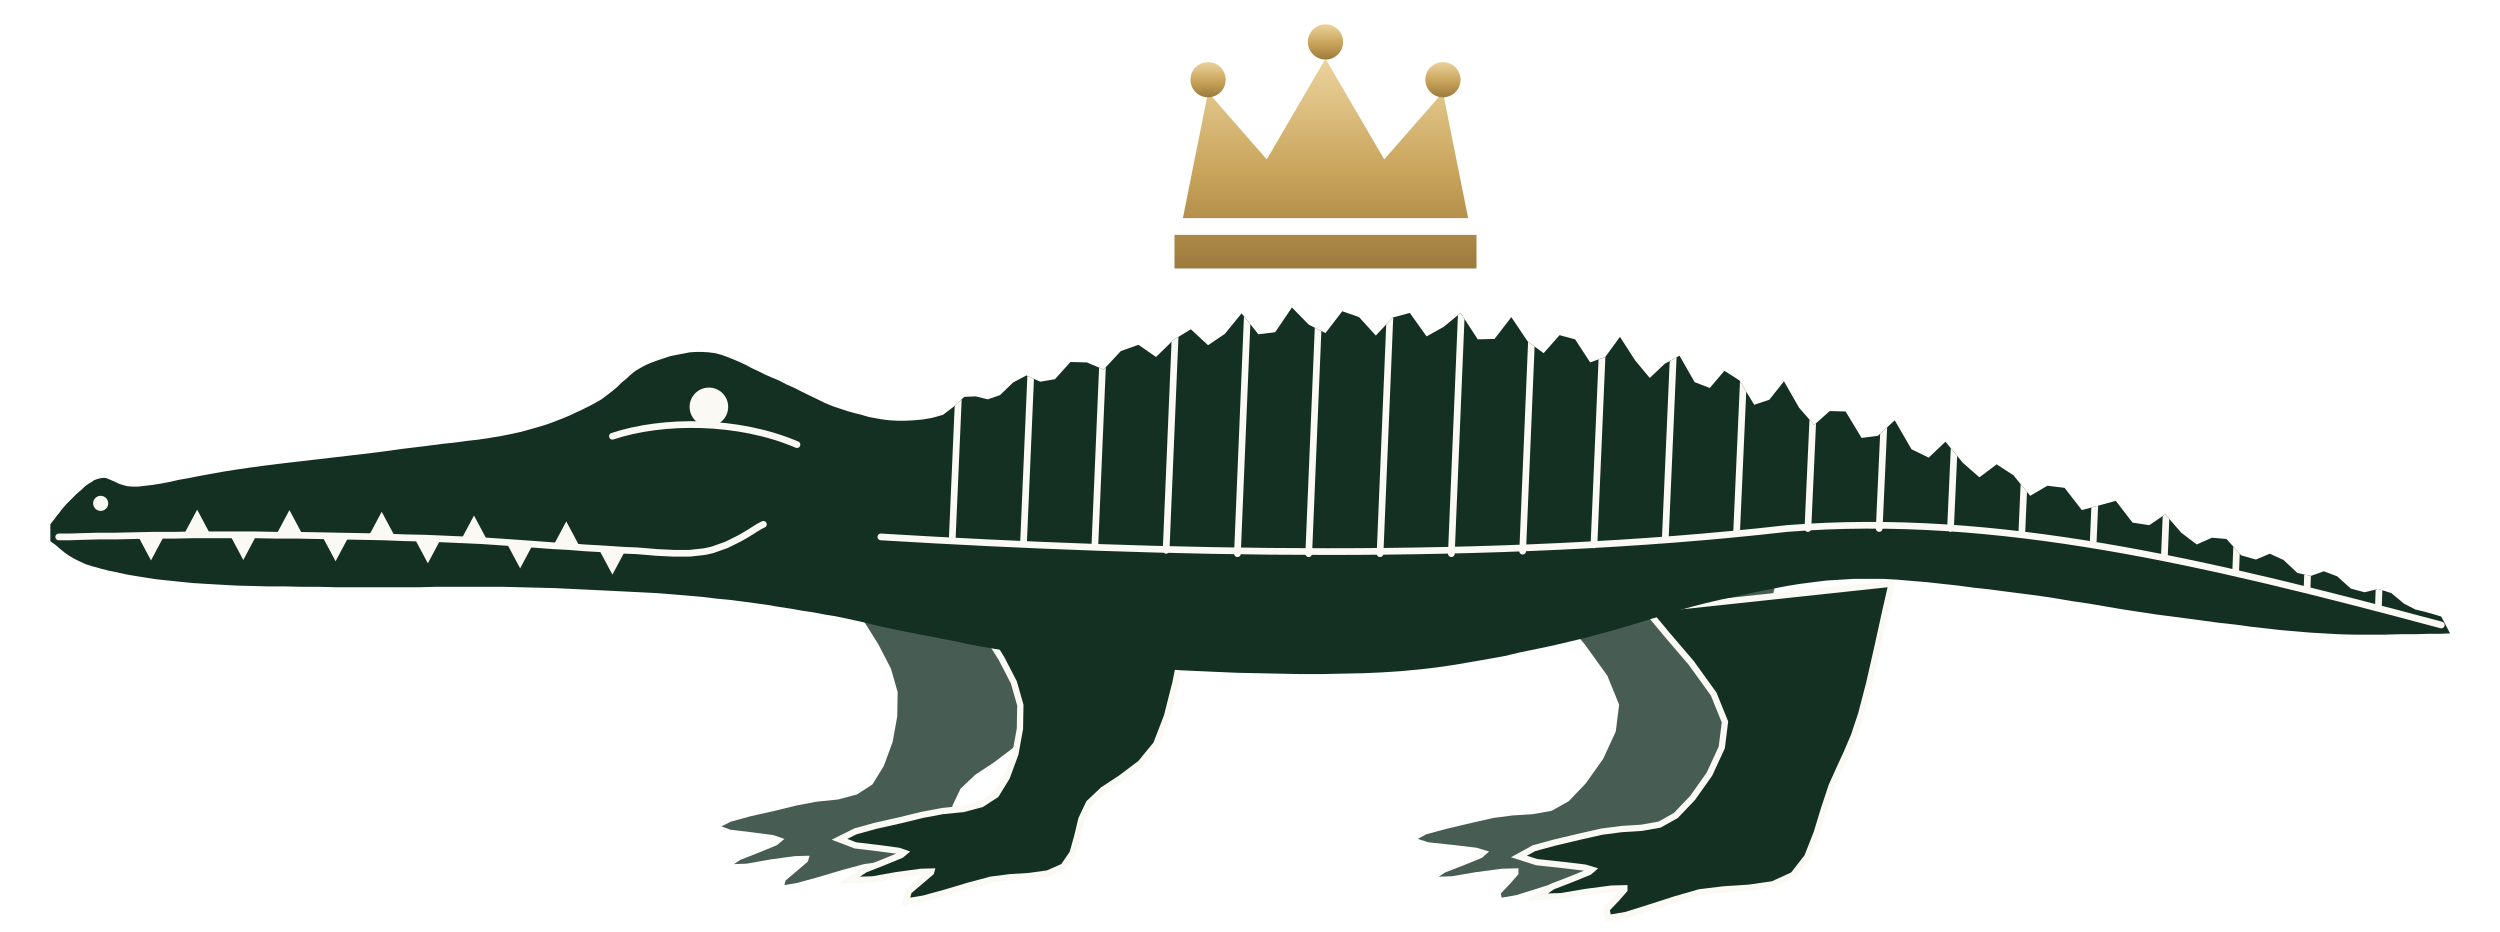
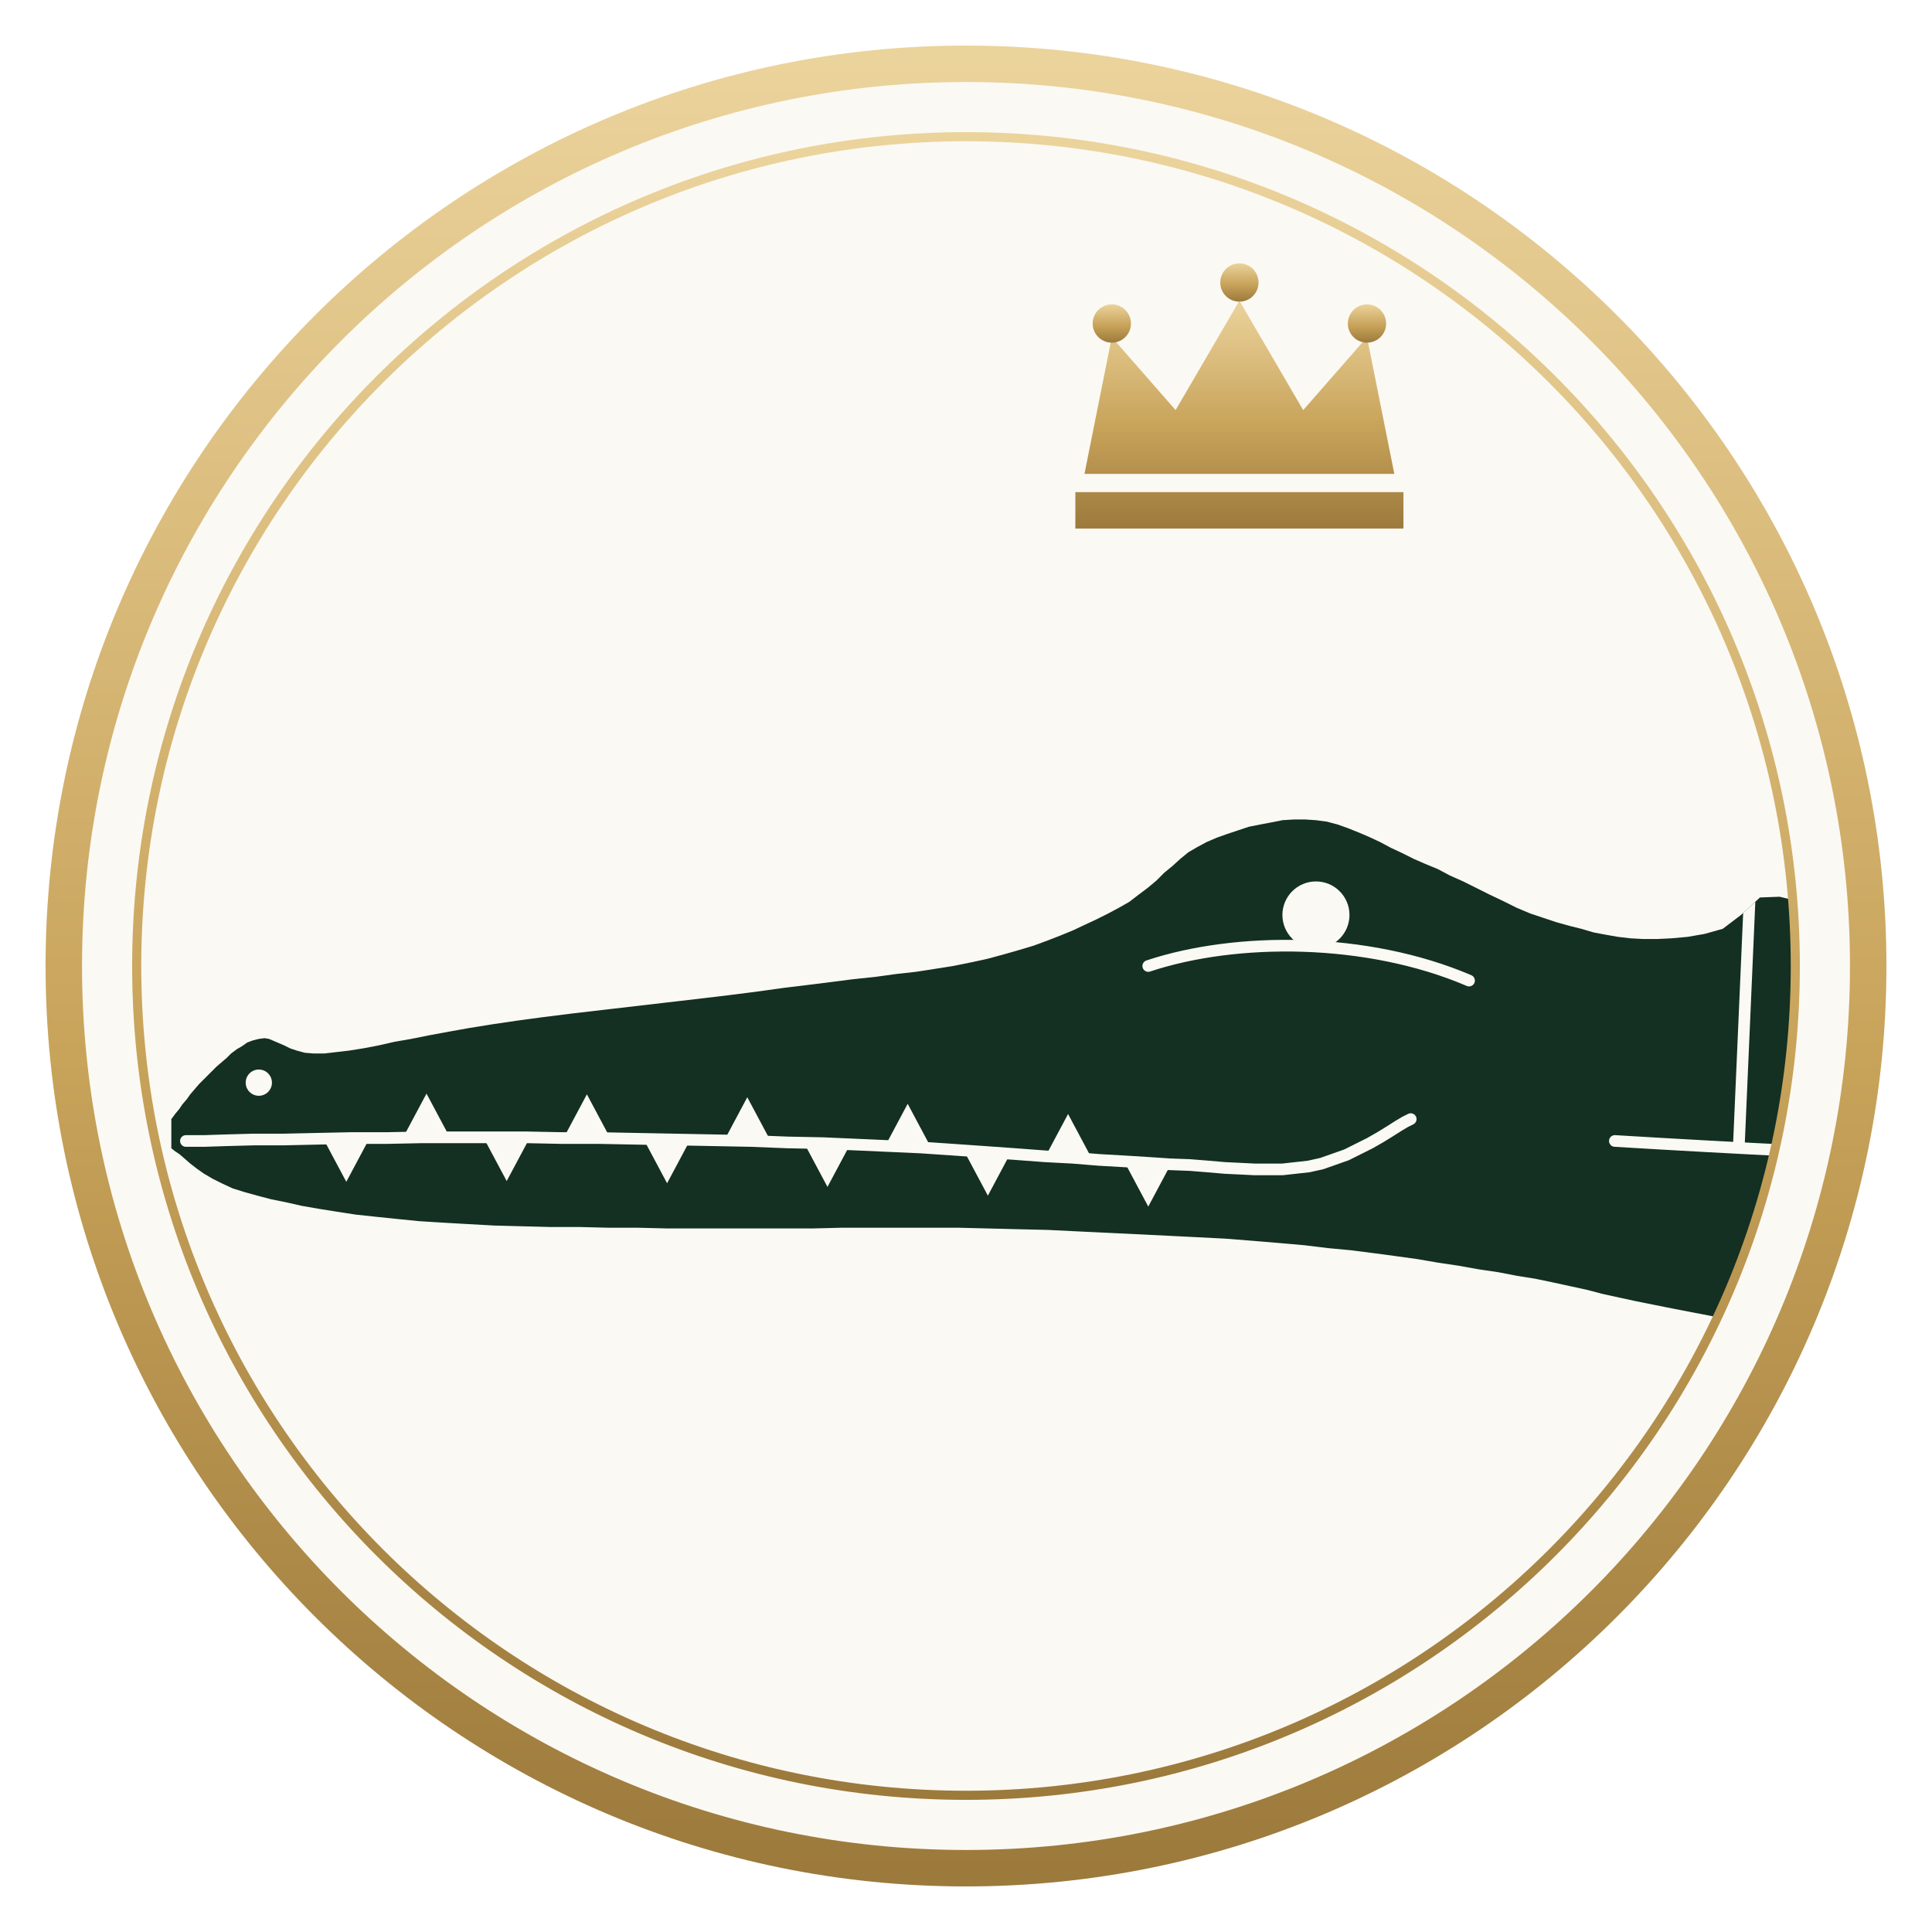
- <svg xmlns="http://www.w3.org/2000/svg" viewBox="4 0 596 222" role="img" aria-label="Cocodrilo coronado de Liliana Quiroga Store">
+ <svg xmlns="http://www.w3.org/2000/svg" viewBox="14 4 212 212" role="img" aria-label="Cocodrilo coronado de Liliana Quiroga Store">
  <defs>
    <linearGradient id="lq-brass" x1="0" y1="0" x2="0" y2="1">
      <stop offset="0" stop-color="#EBD39C" />
      <stop offset=".55" stop-color="#C8A35A" />
      <stop offset="1" stop-color="#9C7A3C" />
    </linearGradient>
    <clipPath id="lq-medal">
      <circle cx="120" cy="110" r="91" />
    </clipPath>
    <clipPath id="lq-body">
      <path d="M16.0 125.0 L16.3 124.6 L16.6 124.2 L17.1 123.6 L17.5 123.0 L18.1 122.3 L18.6 121.6 L19.2 120.9 L19.8 120.2 L20.4 119.6 L21.0 119.0 L21.6 118.4 L22.2 117.8 L22.9 117.2 L23.6 116.6 L24.2 116.0 L25.0 115.4 L25.7 115.0 L26.4 114.5 L27.2 114.2 L28.0 114.0 L28.8 113.9 L29.4 114.0 L30.1 114.3 L30.8 114.6 L31.5 114.9 L32.3 115.3 L33.2 115.6 L34.3 115.9 L35.5 116.0 L37.0 116.0 L38.7 115.8 L40.4 115.6 L42.3 115.3 L44.4 114.9 L46.6 114.4 L48.9 114.0 L51.4 113.5 L54.1 113.0 L56.9 112.5 L60.0 112.0 L63.4 111.5 L67.1 111.0 L71.1 110.5 L75.4 110.0 L79.7 109.5 L84.0 109.0 L88.3 108.5 L92.5 108.0 L96.4 107.5 L100.0 107.0 L103.3 106.6 L106.5 106.2 L109.6 105.8 L112.5 105.5 L115.4 105.1 L118.1 104.8 L120.7 104.4 L123.2 104.0 L125.7 103.5 L128.0 103.0 L130.2 102.4 L132.3 101.8 L134.3 101.2 L136.2 100.5 L138.0 99.8 L139.7 99.1 L141.4 98.3 L142.9 97.6 L144.5 96.8 L146.0 96.0 L147.4 95.2 L148.7 94.2 L149.9 93.3 L151.1 92.3 L152.2 91.2 L153.3 90.3 L154.4 89.3 L155.5 88.4 L156.7 87.7 L158.0 87.0 L159.4 86.4 L160.8 85.9 L162.3 85.4 L163.8 84.9 L165.3 84.6 L166.9 84.3 L168.4 84.0 L170.0 83.9 L171.5 83.9 L173.0 84.0 L174.5 84.2 L176.0 84.6 L177.4 85.1 L178.9 85.7 L180.3 86.3 L181.8 87.0 L183.3 87.8 L184.8 88.5 L186.4 89.3 L188.0 90.0 L189.7 90.7 L191.4 91.6 L193.2 92.4 L195.0 93.3 L196.8 94.2 L198.7 95.1 L200.5 96.0 L202.4 96.8 L204.2 97.4 L206.0 98.0 L207.8 98.5 L209.4 98.9 L211.1 99.4 L212.7 99.7 L214.4 100.0 L216.1 100.2 L217.9 100.3 L219.8 100.3 L221.8 100.2 L224.0 100.0 L226.3 99.6 L228.8 98.9 L231.3 97.0 L233.9 94.6 L236.6 94.5 L239.5 95.2 L242.4 94.2 L245.5 91.2 L248.7 89.5 L252.0 91.0 L255.5 90.4 L259.2 86.3 L263.1 86.4 L267.1 88.1 L271.2 83.7 L275.4 82.2 L279.6 85.1 L283.8 81.0 L287.9 78.5 L292.0 82.3 L296.0 79.6 L300.0 74.7 L304.0 79.7 L308.0 79.2 L312.0 73.3 L316.0 77.4 L320.0 79.4 L324.0 74.2 L328.0 75.6 L332.0 80.0 L336.0 75.7 L340.1 74.6 L344.1 80.2 L348.2 77.9 L352.2 74.6 L356.3 80.9 L360.3 80.8 L364.3 75.6 L368.2 81.4 L372.0 84.2 L375.8 79.9 L379.5 80.9 L383.1 86.4 L386.7 85.1 L390.2 80.3 L393.8 85.9 L397.3 90.1 L400.9 86.7 L404.4 84.8 L408.0 91.1 L411.6 92.5 L415.1 88.4 L418.7 90.7 L422.2 96.5 L425.8 95.3 L429.3 90.9 L432.9 97.2 L436.5 101.3 L440.2 98.0 L444.0 98.1 L447.8 104.4 L451.7 103.9 L455.7 100.2 L459.7 107.1 L463.8 109.1 L467.8 105.3 L471.9 110.3 L475.9 113.8 L480.0 110.7 L484.0 113.3 L488.0 118.2 L492.1 115.8 L496.2 116.3 L500.3 121.6 L504.4 120.5 L508.4 119.4 L512.4 124.6 L516.4 125.2 L520.2 122.6 L524.0 127.0 L527.7 129.8 L531.3 128.2 L534.8 128.5 L538.3 132.4 L541.8 133.4 L545.1 132.0 L548.4 133.5 L551.7 136.6 L554.9 137.3 L558.0 136.2 L561.2 137.4 L564.4 140.3 L567.7 141.2 L571.0 140.4 L574.1 141.4 L577.1 143.9 L579.8 145.3 L582.3 145.9 L584.4 146.5 L586.0 147.0 L588.1 151.0 L585.7 151.1 L582.9 151.1 L579.7 151.2 L576.2 151.2 L572.6 151.3 L568.9 151.3 L565.2 151.3 L561.5 151.2 L558.0 151.0 L554.6 150.8 L551.1 150.5 L547.6 150.2 L544.1 149.8 L540.5 149.4 L536.9 148.9 L533.2 148.5 L529.5 148.0 L525.8 147.5 L522.0 147.0 L518.1 146.5 L514.2 145.9 L510.2 145.3 L506.1 144.6 L502.0 143.9 L497.9 143.3 L493.8 142.6 L489.8 142.0 L485.9 141.5 L482.0 141.0 L478.2 140.5 L474.5 140.1 L470.8 139.6 L467.1 139.2 L463.5 138.8 L459.9 138.5 L456.4 138.2 L452.9 138.0 L449.4 138.0 L446.0 138.0 L442.7 138.2 L439.4 138.4 L436.2 138.8 L433.1 139.2 L430.0 139.7 L426.9 140.3 L423.8 140.9 L420.6 141.6 L417.3 142.3 L414.0 143.0 L410.6 143.8 L407.1 144.7 L403.6 145.7 L400.1 146.8 L396.5 147.9 L392.9 149.0 L389.2 150.1 L385.5 151.1 L381.8 152.1 L378.0 153.0 L374.2 153.9 L370.4 154.7 L366.5 155.5 L362.7 156.4 L358.8 157.1 L354.8 157.8 L350.7 158.5 L346.6 159.1 L342.3 159.6 L338.0 160.0 L333.5 160.3 L328.8 160.5 L323.9 160.6 L319.0 160.7 L314.0 160.7 L309.0 160.6 L304.1 160.5 L299.2 160.4 L294.5 160.2 L290.0 160.0 L285.6 159.8 L281.3 159.5 L277.0 159.1 L272.8 158.7 L268.8 158.3 L264.8 157.9 L260.9 157.4 L257.1 156.9 L253.5 156.5 L250.0 156.0 L246.7 155.5 L243.6 155.1 L240.6 154.6 L237.7 154.1 L235.0 153.6 L232.3 153.0 L229.7 152.5 L227.2 152.0 L224.6 151.5 L222.0 151.0 L219.5 150.5 L217.0 150.0 L214.7 149.5 L212.4 149.0 L210.1 148.4 L207.8 147.9 L205.5 147.4 L203.1 146.9 L200.6 146.5 L198.0 146.0 L195.3 145.6 L192.5 145.1 L189.8 144.7 L186.9 144.2 L184.0 143.8 L181.0 143.4 L177.9 143.0 L174.7 142.7 L171.4 142.3 L168.0 142.0 L164.4 141.7 L160.6 141.4 L156.7 141.2 L152.7 141.0 L148.6 140.8 L144.5 140.6 L140.3 140.4 L136.2 140.2 L132.0 140.1 L128.0 140.0 L124.0 139.9 L120.0 139.9 L115.9 139.9 L111.9 139.9 L107.9 139.9 L103.9 140.0 L99.9 140.0 L95.9 140.0 L91.9 140.0 L88.0 140.0 L84.1 140.0 L80.0 139.9 L76.0 139.9 L72.0 139.8 L68.0 139.8 L64.1 139.7 L60.3 139.6 L56.7 139.4 L53.2 139.2 L50.0 139.0 L47.0 138.7 L44.1 138.4 L41.3 138.1 L38.7 137.7 L36.2 137.3 L33.9 136.9 L31.7 136.4 L29.7 136.0 L27.8 135.5 L26.0 135.0 L24.4 134.5 L22.9 133.8 L21.7 133.2 L20.5 132.5 L19.5 131.8 L18.6 131.1 L17.8 130.4 L17.1 129.8 L16.5 129.4 L16.0 129.0 Z" />
    </clipPath>
  </defs>
-   <g class="croc">
-     <g fill="#133022" opacity=".78">
-       <path class="leg-h" d="M208.0 145.0 L210.2 148.5 L213.4 153.6 L216.4 159.4 L218.0 165.0 L217.9 170.8 L216.8 176.9 L214.7 182.6 L212.0 187.0 L208.3 189.4 L203.8 190.6 L198.8 191.1 L194.0 192.0 L188.7 193.3 L182.9 194.6 L178.2 195.9 L176.0 197.0 L178.1 197.8 L183.1 198.4 L188.4 199.1 L191.0 200.0 L189.2 201.5 L184.8 203.3 L180.5 205.0 L179.0 206.0 L182.0 205.9 L187.6 204.9 L193.5 204.1 L197.0 204.0 L196.6 205.4 L193.9 207.7 L191.3 209.9 L191.0 211.0 L194.0 210.5 L199.1 209.1 L204.8 207.4 L210.0 206.0 L214.6 205.4 L219.3 205.1 L223.6 204.5 L227.0 203.0 L229.0 200.1 L230.1 196.2 L231.1 192.0 L233.0 188.0 L236.5 184.7 L240.9 181.8 L245.4 178.4 L249.0 174.0 L251.5 167.5 L253.5 159.6 L255.0 152.2 L256.0 147.0 Z" />
-       <path class="leg-f" d="M372.0 142.0 L375.9 146.7 L381.8 153.6 L387.2 161.1 L390.0 168.0 L389.2 174.4 L386.2 180.9 L382.1 186.7 L378.0 191.0 L373.9 193.3 L369.4 194.1 L364.6 194.4 L360.0 195.0 L354.7 196.2 L348.8 197.6 L344.0 198.9 L342.0 200.0 L344.5 200.8 L350.1 201.4 L356.0 202.1 L359.0 203.0 L357.3 204.5 L352.9 206.3 L348.5 208.0 L347.0 209.0 L350.1 208.9 L356.0 207.9 L362.1 207.1 L366.0 207.0 L366.0 208.4 L363.9 210.8 L361.8 213.0 L362.0 214.0 L365.5 213.4 L370.9 211.7 L377.1 209.7 L383.0 208.0 L388.7 207.3 L394.8 206.9 L400.4 206.1 L405.0 204.0 L408.2 199.9 L410.4 194.3 L412.2 188.4 L414.0 183.0 L415.9 178.8 L417.6 175.1 L419.3 171.1 L421.0 166.0 L422.9 158.7 L424.9 149.9 L426.7 141.7 L428.0 136.0 Z" />
-     </g>
-     <g fill="#133022" stroke="#FBF9F3" stroke-width="3" paint-order="stroke">
-       <path class="leg-f" d="M238.0 148.0 L240.2 151.5 L243.4 156.6 L246.4 162.4 L248.0 168.0 L247.9 173.8 L246.8 179.9 L244.7 185.6 L242.0 190.0 L238.3 192.4 L233.8 193.6 L228.8 194.1 L224.0 195.0 L218.7 196.3 L212.9 197.6 L208.2 198.9 L206.0 200.0 L208.1 200.8 L213.1 201.4 L218.4 202.1 L221.0 203.0 L219.2 204.5 L214.8 206.3 L210.5 208.0 L209.0 209.0 L212.0 208.9 L217.6 207.9 L223.5 207.1 L227.0 207.0 L226.6 208.4 L223.9 210.7 L221.3 212.9 L221.0 214.0 L224.0 213.5 L229.1 212.1 L234.8 210.4 L240.0 209.0 L244.6 208.4 L249.3 208.1 L253.6 207.5 L257.0 206.0 L259.0 203.1 L260.1 199.2 L261.1 195.0 L263.0 191.0 L266.5 187.7 L270.9 184.8 L275.4 181.4 L279.0 177.0 L281.5 170.5 L283.5 162.6 L285.0 155.2 L286.0 150.0 Z" />
-       <path class="leg-h" d="M398.0 146.0 L401.9 150.7 L407.8 157.6 L413.2 165.1 L416.0 172.0 L415.2 178.4 L412.2 184.9 L408.1 190.7 L404.0 195.0 L399.9 197.3 L395.4 198.1 L390.6 198.4 L386.0 199.0 L380.7 200.2 L374.8 201.6 L370.0 202.9 L368.0 204.0 L370.5 204.8 L376.1 205.4 L382.0 206.1 L385.0 207.0 L383.3 208.5 L378.9 210.3 L374.5 212.0 L373.0 213.0 L376.1 212.9 L382.0 211.9 L388.1 211.1 L392.0 211.0 L392.0 212.4 L389.9 214.8 L387.8 217.0 L388.0 218.0 L391.5 217.4 L396.9 215.7 L403.1 213.7 L409.0 212.0 L414.7 211.3 L420.8 210.9 L426.4 210.1 L431.0 208.0 L434.2 203.9 L436.4 198.3 L438.2 192.4 L440.0 187.0 L441.9 182.8 L443.6 179.1 L445.3 175.1 L447.0 170.0 L448.9 162.7 L450.9 153.9 L452.7 145.7 L454.0 140.0 Z" />
-     </g>
-     <path fill="#133022" d="M16.0 125.0 L16.3 124.6 L16.6 124.2 L17.1 123.6 L17.5 123.0 L18.1 122.3 L18.6 121.6 L19.2 120.9 L19.8 120.2 L20.4 119.6 L21.0 119.0 L21.6 118.4 L22.2 117.8 L22.9 117.2 L23.6 116.6 L24.2 116.0 L25.0 115.4 L25.7 115.0 L26.4 114.5 L27.2 114.2 L28.0 114.0 L28.8 113.9 L29.4 114.0 L30.1 114.3 L30.8 114.6 L31.5 114.9 L32.3 115.3 L33.2 115.6 L34.3 115.9 L35.5 116.0 L37.0 116.0 L38.7 115.8 L40.4 115.6 L42.3 115.3 L44.4 114.9 L46.6 114.4 L48.9 114.0 L51.4 113.5 L54.1 113.0 L56.9 112.5 L60.0 112.0 L63.4 111.5 L67.1 111.0 L71.1 110.5 L75.4 110.0 L79.7 109.5 L84.0 109.0 L88.3 108.5 L92.5 108.0 L96.4 107.5 L100.0 107.0 L103.3 106.6 L106.5 106.2 L109.6 105.8 L112.5 105.5 L115.4 105.1 L118.1 104.8 L120.7 104.4 L123.2 104.0 L125.7 103.5 L128.0 103.0 L130.2 102.4 L132.3 101.8 L134.3 101.2 L136.2 100.5 L138.0 99.8 L139.7 99.1 L141.4 98.3 L142.9 97.6 L144.5 96.8 L146.0 96.0 L147.4 95.2 L148.7 94.2 L149.9 93.3 L151.1 92.3 L152.2 91.2 L153.3 90.3 L154.4 89.3 L155.5 88.4 L156.7 87.7 L158.0 87.0 L159.4 86.4 L160.8 85.9 L162.3 85.4 L163.8 84.9 L165.3 84.6 L166.9 84.3 L168.4 84.0 L170.0 83.9 L171.5 83.9 L173.0 84.0 L174.5 84.2 L176.0 84.6 L177.4 85.1 L178.9 85.7 L180.3 86.3 L181.8 87.0 L183.3 87.8 L184.8 88.5 L186.4 89.3 L188.0 90.0 L189.7 90.7 L191.4 91.6 L193.2 92.4 L195.0 93.3 L196.8 94.2 L198.7 95.1 L200.5 96.0 L202.4 96.8 L204.2 97.4 L206.0 98.0 L207.8 98.5 L209.4 98.9 L211.1 99.4 L212.7 99.7 L214.4 100.0 L216.1 100.2 L217.9 100.3 L219.8 100.3 L221.8 100.2 L224.0 100.0 L226.3 99.6 L228.8 98.9 L231.3 97.0 L233.9 94.6 L236.6 94.5 L239.5 95.2 L242.4 94.2 L245.5 91.2 L248.7 89.5 L252.0 91.0 L255.5 90.4 L259.2 86.3 L263.1 86.4 L267.1 88.1 L271.2 83.7 L275.4 82.2 L279.6 85.1 L283.8 81.0 L287.9 78.5 L292.0 82.3 L296.0 79.6 L300.0 74.7 L304.0 79.7 L308.0 79.2 L312.0 73.3 L316.0 77.4 L320.0 79.4 L324.0 74.2 L328.0 75.6 L332.0 80.0 L336.0 75.7 L340.1 74.6 L344.1 80.2 L348.2 77.9 L352.2 74.6 L356.3 80.9 L360.3 80.8 L364.3 75.6 L368.2 81.4 L372.0 84.2 L375.8 79.9 L379.5 80.9 L383.1 86.4 L386.7 85.1 L390.2 80.3 L393.8 85.9 L397.3 90.1 L400.9 86.7 L404.4 84.8 L408.0 91.1 L411.6 92.5 L415.1 88.4 L418.7 90.7 L422.2 96.5 L425.8 95.3 L429.3 90.9 L432.9 97.2 L436.5 101.3 L440.2 98.0 L444.0 98.1 L447.8 104.4 L451.7 103.9 L455.7 100.2 L459.7 107.1 L463.8 109.1 L467.8 105.3 L471.9 110.3 L475.9 113.8 L480.0 110.7 L484.0 113.3 L488.0 118.2 L492.1 115.8 L496.2 116.3 L500.3 121.6 L504.4 120.5 L508.4 119.4 L512.4 124.6 L516.4 125.2 L520.2 122.6 L524.0 127.0 L527.7 129.8 L531.3 128.2 L534.8 128.5 L538.3 132.4 L541.8 133.4 L545.1 132.0 L548.4 133.5 L551.7 136.6 L554.9 137.3 L558.0 136.2 L561.2 137.4 L564.4 140.3 L567.7 141.2 L571.0 140.4 L574.1 141.4 L577.1 143.9 L579.8 145.3 L582.3 145.9 L584.4 146.5 L586.0 147.0 L588.1 151.0 L585.7 151.1 L582.9 151.1 L579.7 151.2 L576.2 151.2 L572.6 151.3 L568.9 151.3 L565.2 151.3 L561.5 151.2 L558.0 151.0 L554.6 150.8 L551.1 150.5 L547.6 150.2 L544.1 149.8 L540.5 149.4 L536.9 148.9 L533.2 148.5 L529.5 148.0 L525.8 147.5 L522.0 147.0 L518.1 146.5 L514.2 145.9 L510.2 145.3 L506.1 144.6 L502.0 143.9 L497.9 143.3 L493.8 142.6 L489.8 142.0 L485.9 141.5 L482.0 141.0 L478.2 140.5 L474.5 140.1 L470.8 139.6 L467.1 139.2 L463.5 138.8 L459.9 138.5 L456.4 138.2 L452.9 138.0 L449.4 138.0 L446.0 138.0 L442.7 138.2 L439.4 138.4 L436.2 138.8 L433.1 139.2 L430.0 139.7 L426.9 140.3 L423.8 140.9 L420.6 141.6 L417.3 142.3 L414.0 143.0 L410.6 143.8 L407.1 144.7 L403.6 145.7 L400.1 146.8 L396.5 147.9 L392.9 149.0 L389.2 150.1 L385.5 151.1 L381.8 152.1 L378.0 153.0 L374.2 153.9 L370.4 154.7 L366.5 155.5 L362.7 156.4 L358.8 157.1 L354.8 157.8 L350.7 158.5 L346.6 159.1 L342.3 159.6 L338.0 160.0 L333.5 160.3 L328.8 160.5 L323.9 160.6 L319.0 160.7 L314.0 160.7 L309.0 160.6 L304.1 160.5 L299.2 160.4 L294.5 160.2 L290.0 160.0 L285.6 159.8 L281.3 159.5 L277.0 159.1 L272.8 158.7 L268.8 158.3 L264.8 157.9 L260.9 157.4 L257.1 156.9 L253.5 156.5 L250.0 156.0 L246.7 155.5 L243.6 155.1 L240.6 154.6 L237.7 154.1 L235.0 153.6 L232.3 153.0 L229.7 152.5 L227.2 152.0 L224.6 151.5 L222.0 151.0 L219.5 150.5 L217.0 150.0 L214.7 149.5 L212.4 149.0 L210.1 148.4 L207.8 147.9 L205.5 147.4 L203.1 146.9 L200.6 146.5 L198.0 146.0 L195.3 145.6 L192.5 145.1 L189.8 144.7 L186.9 144.2 L184.0 143.8 L181.0 143.4 L177.9 143.0 L174.7 142.7 L171.4 142.3 L168.0 142.0 L164.4 141.7 L160.6 141.4 L156.7 141.2 L152.7 141.0 L148.6 140.8 L144.5 140.6 L140.3 140.4 L136.2 140.2 L132.0 140.1 L128.0 140.0 L124.0 139.9 L120.0 139.9 L115.9 139.9 L111.9 139.9 L107.9 139.9 L103.9 140.0 L99.9 140.0 L95.9 140.0 L91.9 140.0 L88.0 140.0 L84.1 140.0 L80.0 139.9 L76.0 139.9 L72.0 139.8 L68.0 139.8 L64.1 139.7 L60.3 139.6 L56.7 139.4 L53.2 139.2 L50.0 139.0 L47.0 138.7 L44.1 138.4 L41.3 138.1 L38.7 137.7 L36.2 137.3 L33.9 136.9 L31.7 136.4 L29.7 136.0 L27.8 135.5 L26.0 135.0 L24.4 134.5 L22.9 133.8 L21.7 133.2 L20.5 132.5 L19.5 131.8 L18.6 131.1 L17.8 130.4 L17.1 129.8 L16.5 129.4 L16.0 129.0 Z" />
-     <g fill="none" stroke="#FBF9F3" stroke-width="1.6" stroke-linecap="round" clip-path="url(#lq-body)">
-       <path d="M18.0 128.0 L20.5 128.0 L23.6 127.9 L27.3 127.8 L31.4 127.8 L35.9 127.7 L40.6 127.6 L45.5 127.6 L50.4 127.5 L55.3 127.5 L60.0 127.5 L64.7 127.5 L69.6 127.6 L74.7 127.6 L79.9 127.7 L85.1 127.8 L90.3 127.9 L95.5 128.0 L100.5 128.2 L105.4 128.3 L110.0 128.5 L114.5 128.7 L118.9 128.9 L123.3 129.2 L127.6 129.5 L131.8 129.8 L135.8 130.1 L139.6 130.3 L143.3 130.6 L146.8 130.8 L150.0 131.0 L153.0 131.2 L155.7 131.3 L158.2 131.5 L160.5 131.7 L162.6 131.8 L164.6 131.9 L166.6 131.9 L168.4 131.9 L170.2 131.7 L172.0 131.5 L173.8 131.1 L175.5 130.5 L177.2 129.9 L178.8 129.1 L180.4 128.3 L181.8 127.5 L183.1 126.7 L184.2 126.0 L185.2 125.4 L186.0 125.0 M234 60 L231 128.8 M251 60 L248 129.6 M268 60 L265 130.4 M285 60 L282 131.2 M302 60 L299 132.0 M319 60 L316 132.0 M336 60 L333 132.0 M353 60 L350 132.0 M370 60 L367 131.4 M387 60 L384 129.9 M404 60 L401 128.5 M421 60 L418 127.0 M438 60 L435 126.0 M455 60 L452 126.0 M472 60 L469 126.0 M489 60 L486 127.0 M506 60 L503 129.7 M523 60 L520 132.4 M540 60 L537 135.9 M557 60 L554 140.4 M574 60 L571 145.0 M214 128 C280 132 360 134 430 126 C480 122 530 134 586 149 M150 104 C162 100 180 100 194 106" />
-     </g>
-     <g fill="#FBF9F3">
-       <path d="M36.8 127.6 L40.0 133.6 L43.2 127.6 Z M58.8 127.5 L62.0 133.5 L65.2 127.5 Z M80.8 127.8 L84.0 133.8 L87.2 127.8 Z M102.8 128.3 L106.0 134.3 L109.2 128.3 Z M124.8 129.5 L128.0 135.5 L131.2 129.5 Z M146.8 131.0 L150.0 137.0 L153.2 131.0 Z M47.8 127.5 L51.0 121.5 L54.2 127.5 Z M69.8 127.6 L73.0 121.6 L76.2 127.6 Z M91.8 128.0 L95.0 122.0 L98.2 128.0 Z M113.8 128.9 L117.0 122.9 L120.2 128.9 Z M135.8 130.3 L139.0 124.3 L142.2 130.3 Z" />
-       <circle cx="173" cy="97" r="4.6" />
-       <circle cx="28" cy="120" r="1.8" />
+   <circle cx="120" cy="110" r="100" fill="#FBF9F3" />
+   <g clip-path="url(#lq-medal)">
+     <g transform="translate(116 118) scale(.8) translate(-120 -114)">
+       <g class="croc">
+         <g fill="#133022" opacity=".78" />
+         <g fill="#133022" stroke="#FBF9F3" stroke-width="3" paint-order="stroke" />
+         <path fill="#133022" d="M16.0 125.0 L16.3 124.6 L16.6 124.2 L17.1 123.6 L17.5 123.0 L18.1 122.3 L18.6 121.6 L19.2 120.9 L19.8 120.2 L20.4 119.6 L21.0 119.0 L21.6 118.4 L22.2 117.8 L22.9 117.2 L23.6 116.6 L24.2 116.0 L25.0 115.4 L25.7 115.0 L26.4 114.5 L27.2 114.2 L28.0 114.0 L28.8 113.9 L29.4 114.0 L30.1 114.3 L30.8 114.6 L31.5 114.9 L32.3 115.3 L33.2 115.6 L34.3 115.9 L35.5 116.0 L37.0 116.0 L38.7 115.8 L40.4 115.6 L42.3 115.3 L44.4 114.9 L46.6 114.4 L48.9 114.0 L51.4 113.5 L54.1 113.0 L56.9 112.5 L60.0 112.0 L63.4 111.5 L67.1 111.0 L71.1 110.5 L75.4 110.0 L79.7 109.5 L84.0 109.0 L88.3 108.5 L92.5 108.0 L96.4 107.5 L100.0 107.0 L103.3 106.6 L106.5 106.2 L109.6 105.8 L112.5 105.5 L115.4 105.1 L118.1 104.8 L120.7 104.4 L123.2 104.0 L125.7 103.5 L128.0 103.0 L130.2 102.4 L132.3 101.8 L134.3 101.2 L136.2 100.5 L138.0 99.8 L139.7 99.1 L141.4 98.3 L142.9 97.6 L144.5 96.8 L146.0 96.0 L147.4 95.2 L148.7 94.2 L149.9 93.3 L151.1 92.3 L152.2 91.2 L153.3 90.3 L154.4 89.3 L155.5 88.4 L156.7 87.7 L158.0 87.0 L159.4 86.4 L160.8 85.9 L162.3 85.4 L163.8 84.9 L165.3 84.6 L166.9 84.3 L168.4 84.0 L170.0 83.9 L171.5 83.9 L173.0 84.0 L174.5 84.2 L176.0 84.6 L177.4 85.1 L178.9 85.7 L180.3 86.3 L181.8 87.0 L183.3 87.8 L184.8 88.5 L186.4 89.3 L188.0 90.0 L189.7 90.7 L191.4 91.6 L193.2 92.4 L195.0 93.3 L196.8 94.2 L198.7 95.1 L200.5 96.0 L202.4 96.8 L204.2 97.4 L206.0 98.0 L207.8 98.5 L209.4 98.9 L211.1 99.4 L212.7 99.7 L214.4 100.0 L216.1 100.2 L217.9 100.3 L219.8 100.3 L221.8 100.2 L224.0 100.0 L226.3 99.6 L228.8 98.9 L231.3 97.0 L233.9 94.6 L236.6 94.5 L239.5 95.2 L242.4 94.2 L245.5 91.2 L248.7 89.5 L252.0 91.0 L255.5 90.4 L259.2 86.3 L263.1 86.4 L267.1 88.1 L271.2 83.7 L275.4 82.2 L279.6 85.1 L283.8 81.0 L287.9 78.5 L292.0 82.3 L296.0 79.6 L300.0 74.7 L304.0 79.7 L308.0 79.2 L312.0 73.3 L316.0 77.4 L320.0 79.4 L324.0 74.2 L328.0 75.6 L332.0 80.0 L336.0 75.7 L340.1 74.6 L344.1 80.2 L348.2 77.9 L352.2 74.6 L356.3 80.9 L360.3 80.8 L364.3 75.6 L368.2 81.4 L372.0 84.2 L375.8 79.9 L379.5 80.9 L383.1 86.4 L386.7 85.1 L390.2 80.3 L393.8 85.9 L397.3 90.1 L400.9 86.7 L404.4 84.8 L408.0 91.1 L411.6 92.5 L415.1 88.4 L418.7 90.7 L422.2 96.5 L425.8 95.3 L429.3 90.9 L432.9 97.2 L436.5 101.3 L440.2 98.0 L444.0 98.1 L447.8 104.4 L451.7 103.9 L455.7 100.2 L459.7 107.1 L463.8 109.1 L467.8 105.3 L471.9 110.3 L475.9 113.8 L480.0 110.7 L484.0 113.3 L488.0 118.2 L492.1 115.8 L496.2 116.3 L500.3 121.6 L504.4 120.5 L508.4 119.4 L512.4 124.6 L516.4 125.2 L520.2 122.6 L524.0 127.0 L527.7 129.8 L531.3 128.2 L534.8 128.5 L538.3 132.4 L541.8 133.4 L545.1 132.0 L548.4 133.5 L551.7 136.6 L554.9 137.3 L558.0 136.2 L561.2 137.4 L564.4 140.3 L567.7 141.2 L571.0 140.4 L574.1 141.4 L577.1 143.9 L579.8 145.3 L582.3 145.9 L584.4 146.5 L586.0 147.0 L588.1 151.0 L585.7 151.1 L582.9 151.1 L579.7 151.2 L576.2 151.2 L572.6 151.3 L568.9 151.3 L565.2 151.3 L561.5 151.2 L558.0 151.0 L554.6 150.8 L551.1 150.5 L547.6 150.2 L544.1 149.8 L540.5 149.4 L536.9 148.9 L533.2 148.5 L529.5 148.0 L525.8 147.5 L522.0 147.0 L518.1 146.5 L514.2 145.9 L510.2 145.3 L506.1 144.6 L502.0 143.9 L497.9 143.3 L493.8 142.6 L489.8 142.0 L485.9 141.5 L482.0 141.0 L478.2 140.5 L474.5 140.1 L470.8 139.6 L467.1 139.2 L463.5 138.8 L459.9 138.5 L456.4 138.2 L452.9 138.0 L449.4 138.0 L446.0 138.0 L442.7 138.2 L439.4 138.4 L436.2 138.8 L433.1 139.2 L430.0 139.7 L426.9 140.3 L423.8 140.9 L420.6 141.6 L417.3 142.3 L414.0 143.0 L410.6 143.8 L407.1 144.7 L403.6 145.7 L400.1 146.8 L396.5 147.9 L392.9 149.0 L389.2 150.1 L385.5 151.1 L381.8 152.1 L378.0 153.0 L374.2 153.9 L370.4 154.7 L366.5 155.5 L362.7 156.4 L358.8 157.1 L354.8 157.8 L350.7 158.5 L346.6 159.1 L342.3 159.6 L338.0 160.0 L333.5 160.3 L328.8 160.5 L323.9 160.6 L319.0 160.7 L314.0 160.7 L309.0 160.6 L304.1 160.5 L299.2 160.4 L294.5 160.2 L290.0 160.0 L285.6 159.8 L281.3 159.5 L277.0 159.1 L272.8 158.7 L268.8 158.3 L264.8 157.9 L260.9 157.4 L257.1 156.9 L253.5 156.5 L250.0 156.0 L246.7 155.5 L243.6 155.1 L240.6 154.6 L237.7 154.1 L235.0 153.6 L232.3 153.0 L229.7 152.5 L227.2 152.0 L224.6 151.5 L222.0 151.0 L219.5 150.5 L217.0 150.0 L214.7 149.5 L212.4 149.0 L210.1 148.4 L207.8 147.9 L205.5 147.4 L203.1 146.9 L200.6 146.5 L198.0 146.0 L195.3 145.6 L192.5 145.1 L189.8 144.7 L186.9 144.2 L184.0 143.8 L181.0 143.4 L177.9 143.0 L174.7 142.7 L171.4 142.3 L168.0 142.0 L164.4 141.7 L160.6 141.4 L156.7 141.2 L152.7 141.0 L148.6 140.8 L144.5 140.6 L140.3 140.4 L136.2 140.2 L132.0 140.1 L128.0 140.0 L124.0 139.9 L120.0 139.9 L115.9 139.9 L111.9 139.9 L107.9 139.9 L103.9 140.0 L99.9 140.0 L95.9 140.0 L91.9 140.0 L88.0 140.0 L84.1 140.0 L80.0 139.9 L76.0 139.9 L72.0 139.8 L68.0 139.8 L64.1 139.7 L60.3 139.6 L56.7 139.4 L53.2 139.2 L50.0 139.0 L47.0 138.7 L44.1 138.4 L41.3 138.1 L38.7 137.7 L36.2 137.3 L33.9 136.9 L31.7 136.4 L29.7 136.0 L27.8 135.5 L26.0 135.0 L24.4 134.5 L22.9 133.8 L21.7 133.2 L20.5 132.5 L19.5 131.8 L18.6 131.1 L17.8 130.4 L17.1 129.8 L16.5 129.4 L16.0 129.0 Z" />
+         <g fill="none" stroke="#FBF9F3" stroke-width="1.6" stroke-linecap="round" clip-path="url(#lq-body)">
+           <path d="M18.0 128.0 L20.5 128.0 L23.6 127.9 L27.3 127.8 L31.4 127.8 L35.9 127.7 L40.6 127.6 L45.5 127.6 L50.4 127.5 L55.3 127.5 L60.0 127.5 L64.7 127.5 L69.6 127.6 L74.7 127.6 L79.9 127.7 L85.1 127.8 L90.3 127.9 L95.5 128.0 L100.5 128.2 L105.4 128.3 L110.0 128.5 L114.5 128.7 L118.9 128.9 L123.3 129.2 L127.6 129.5 L131.8 129.8 L135.8 130.1 L139.6 130.3 L143.3 130.6 L146.8 130.8 L150.0 131.0 L153.0 131.2 L155.7 131.3 L158.2 131.5 L160.5 131.7 L162.6 131.8 L164.6 131.9 L166.6 131.9 L168.4 131.9 L170.2 131.7 L172.0 131.5 L173.8 131.1 L175.5 130.5 L177.2 129.9 L178.8 129.1 L180.4 128.3 L181.8 127.5 L183.1 126.7 L184.2 126.0 L185.2 125.4 L186.0 125.0 M234 60 L231 128.8 M251 60 L248 129.6 M268 60 L265 130.4 M285 60 L282 131.2 M302 60 L299 132.0 M319 60 L316 132.0 M336 60 L333 132.0 M353 60 L350 132.0 M370 60 L367 131.4 M387 60 L384 129.9 M404 60 L401 128.5 M421 60 L418 127.0 M438 60 L435 126.0 M455 60 L452 126.0 M472 60 L469 126.0 M489 60 L486 127.0 M506 60 L503 129.7 M523 60 L520 132.4 M540 60 L537 135.9 M557 60 L554 140.4 M574 60 L571 145.0 M214 128 C280 132 360 134 430 126 C480 122 530 134 586 149 M150 104 C162 100 180 100 194 106" />
+         </g>
+         <g fill="#FBF9F3">
+           <path d="M36.8 127.6 L40.0 133.6 L43.2 127.6 Z M58.8 127.5 L62.0 133.5 L65.2 127.5 Z M80.8 127.8 L84.0 133.8 L87.2 127.8 Z M102.8 128.3 L106.0 134.3 L109.2 128.3 Z M124.8 129.5 L128.0 135.5 L131.2 129.5 Z M146.8 131.0 L150.0 137.0 L153.2 131.0 Z M47.8 127.5 L51.0 121.5 L54.2 127.5 Z M69.8 127.6 L73.0 121.6 L76.2 127.6 Z M91.8 128.0 L95.0 122.0 L98.2 128.0 Z M113.8 128.9 L117.0 122.9 L120.2 128.9 Z M135.8 130.3 L139.0 124.3 L142.2 130.3 Z" />
+           <circle cx="173" cy="97" r="4.6" />
+           <circle cx="28" cy="120" r="1.8" />
+         </g>
+       </g>
    </g>
  </g>
-   <g fill="url(#lq-brass)">
-     <path d="M286 52 L292 22 L306 38 L320 14 L334 38 L348 22 L354 52 Z M284 56 H356 V64 H284 Z" />
-     <circle cx="292" cy="19" r="4.2" />
-     <circle cx="320" cy="10" r="4.2" />
-     <circle cx="348" cy="19" r="4.2" />
+   <g transform="translate(150 50) scale(.5) translate(-320 -40)">
+     <g fill="url(#lq-brass)">
+       <path d="M286 52 L292 22 L306 38 L320 14 L334 38 L348 22 L354 52 Z M284 56 H356 V64 H284 Z" />
+       <circle cx="292" cy="19" r="4.2" />
+       <circle cx="320" cy="10" r="4.2" />
+       <circle cx="348" cy="19" r="4.2" />
+     </g>
  </g>
+   <circle cx="120" cy="110" r="99" fill="none" stroke="url(#lq-brass)" stroke-width="4" />
+   <circle cx="120" cy="110" r="91" fill="none" stroke="url(#lq-brass)" stroke-width="1" />
</svg>
